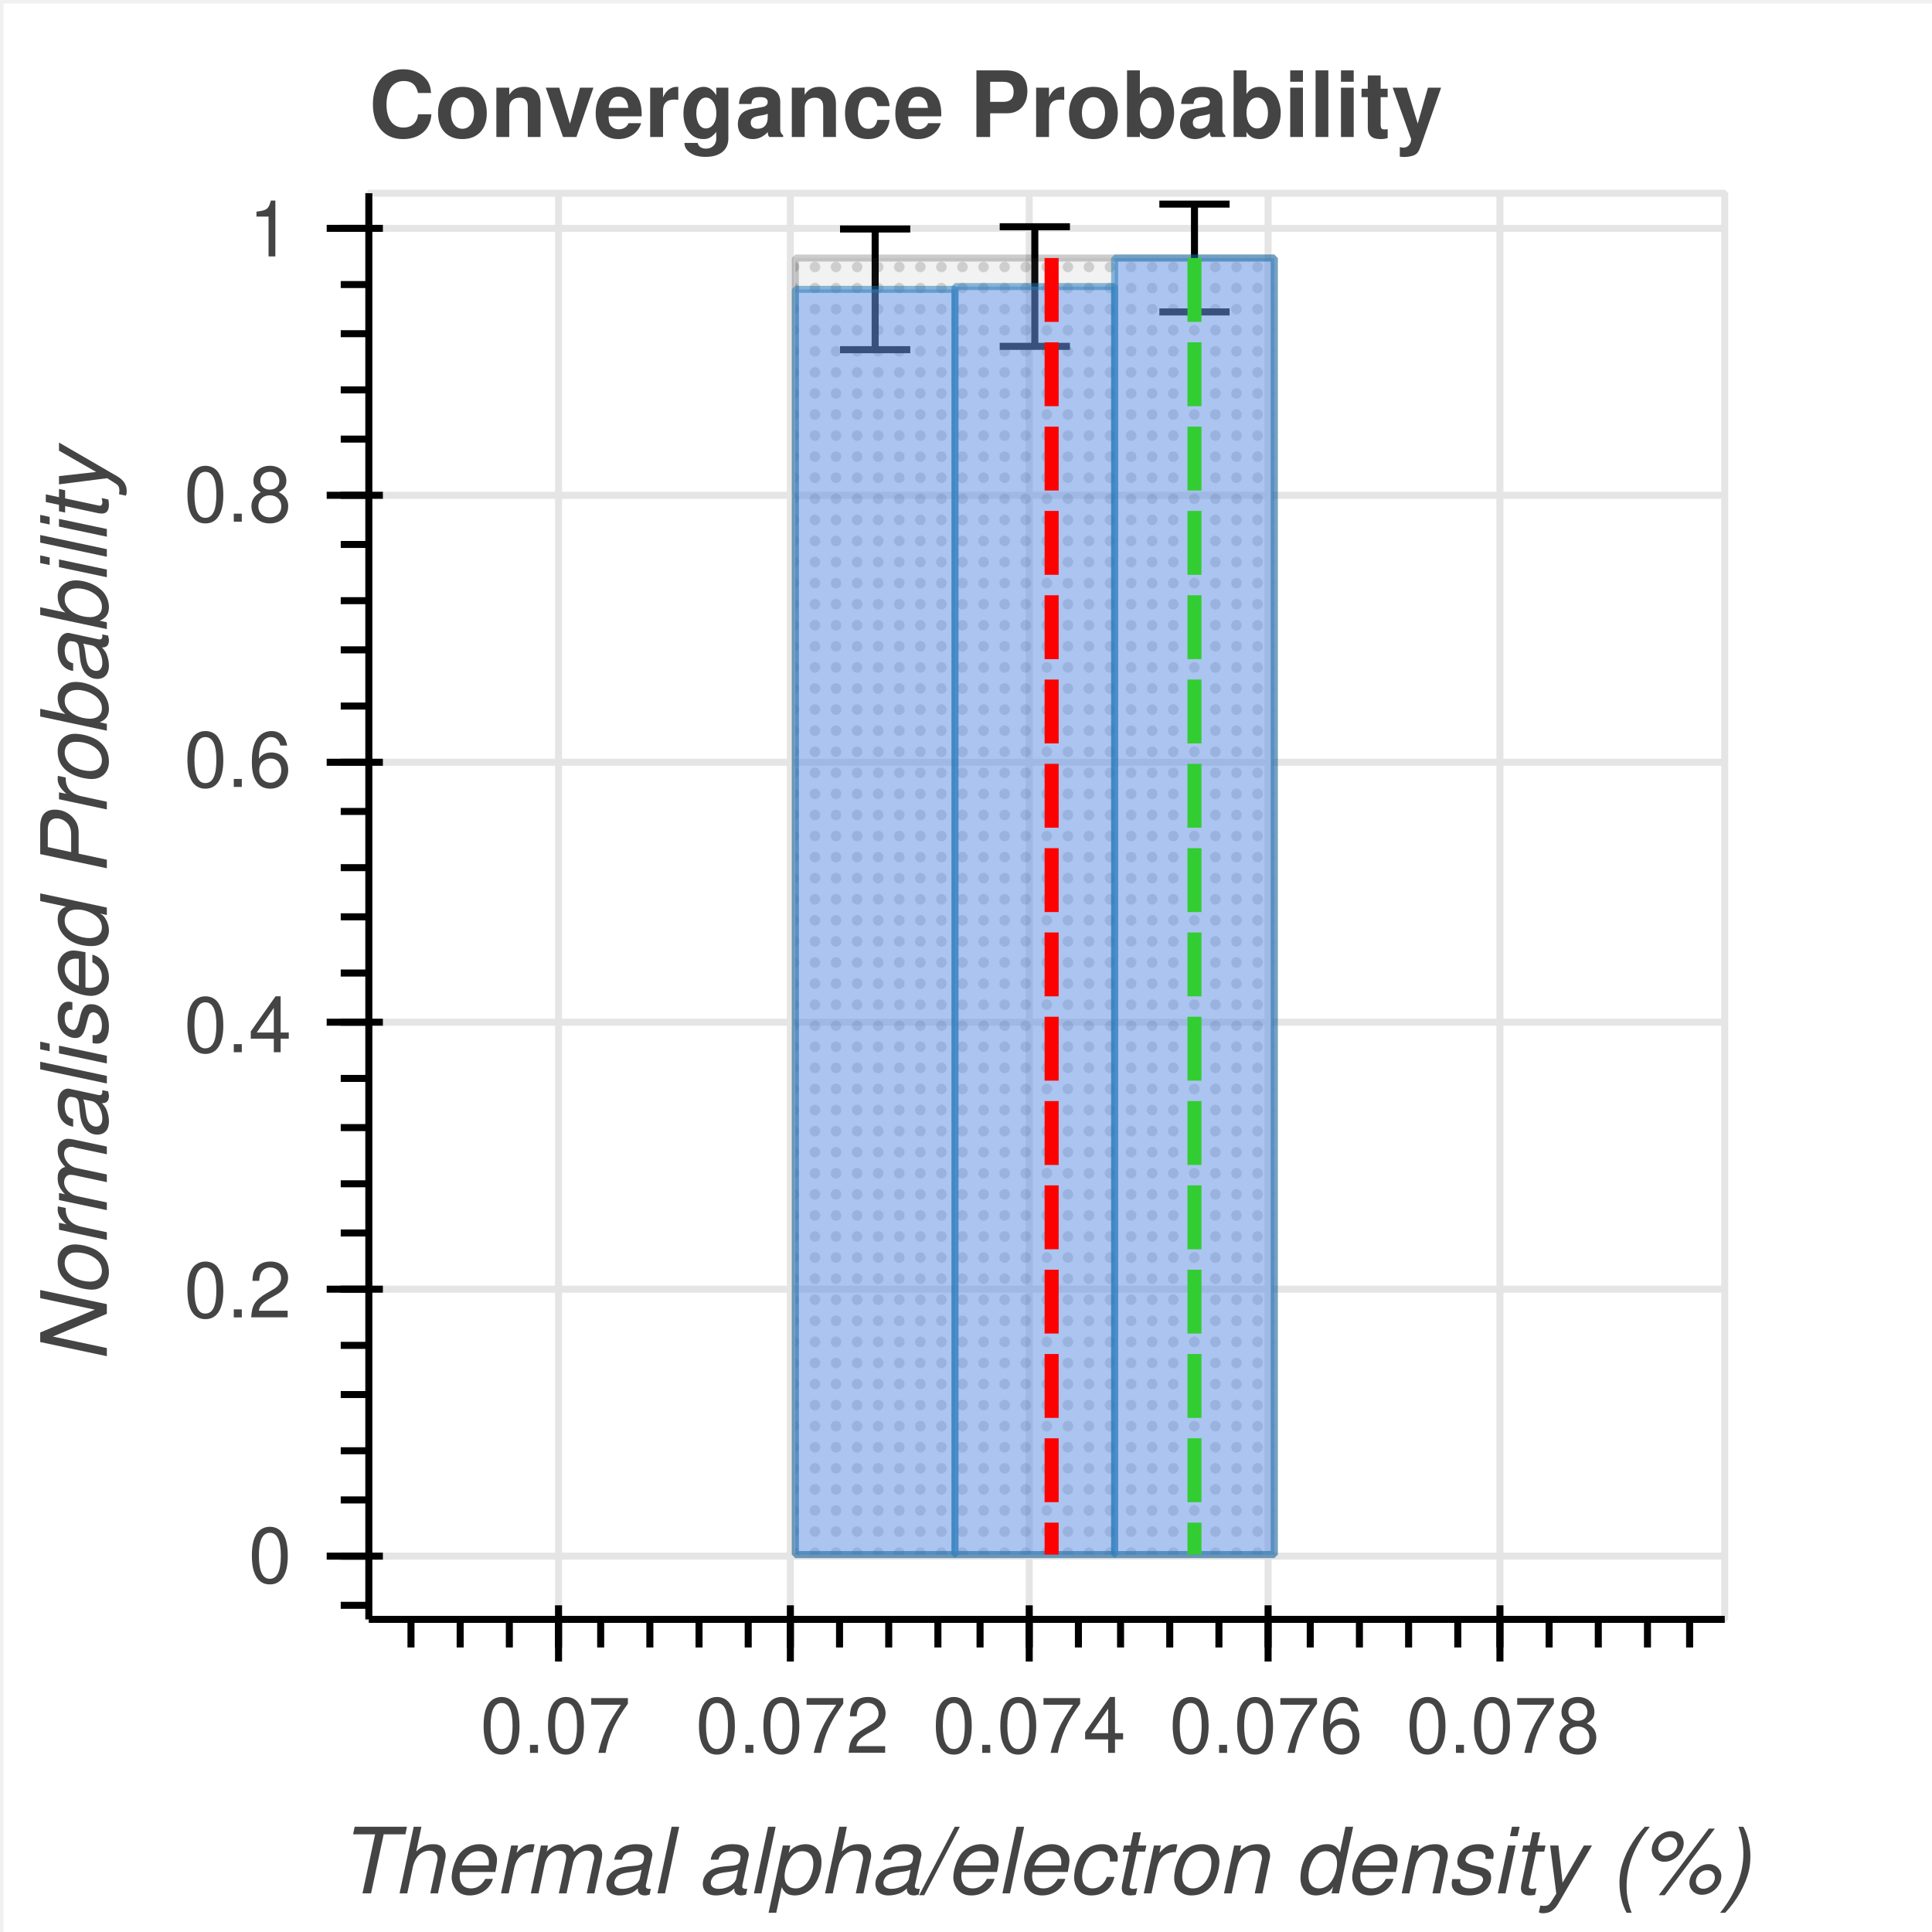
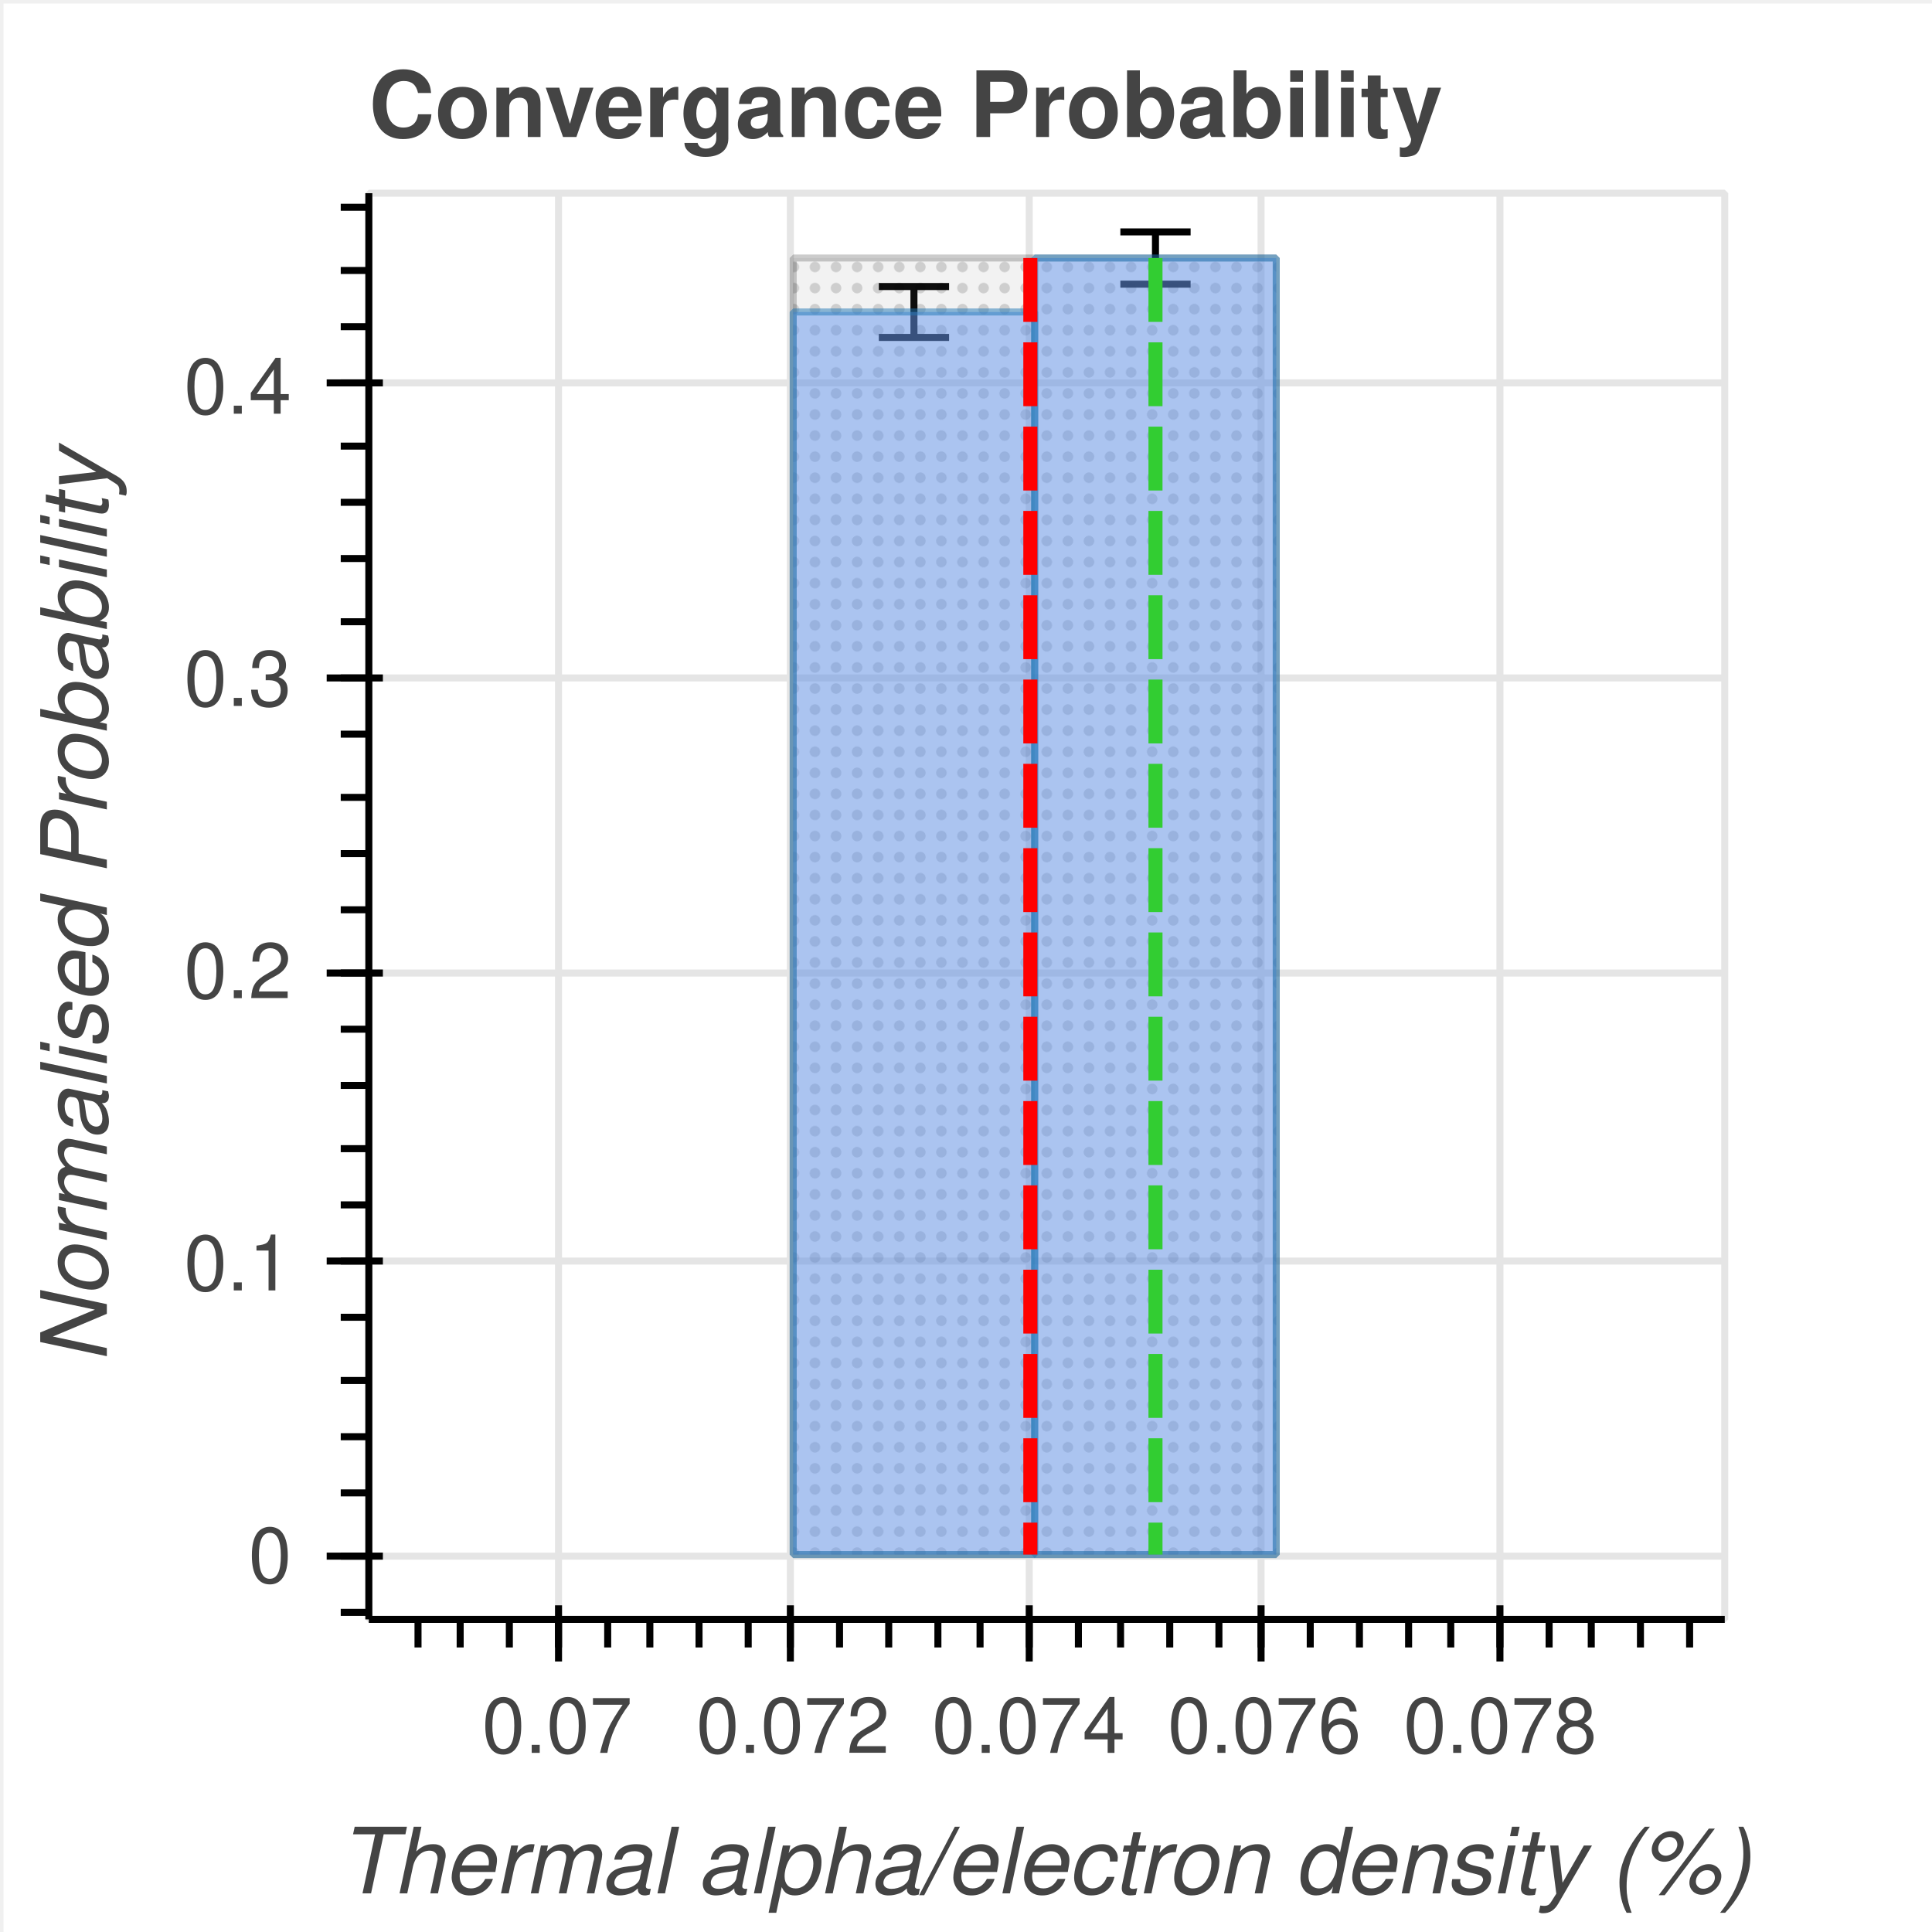
<svg xmlns="http://www.w3.org/2000/svg" version="1.1" width="275" height="275">
  <defs>
-     <clipPath id="RHMsRqqVINVT">
+     <clipPath id="GSCigUIaqAoT">
      <path fill="none" stroke="none" d="M 52.5 27.5 L 245.5 27.5 L 245.5 230.5 L 52.5 230.5 L 52.5 27.5 Z" />
    </clipPath>
-     <clipPath id="TxrERkVsbVcS">
+     <clipPath id="tTQvSpwJuIHq">
      <path fill="none" stroke="none" d="M 52.5 27.5 L 245.5 27.5 L 245.5 230.5 L 52.5 230.5 L 52.5 27.5 Z" />
    </clipPath>
-     <clipPath id="aaNsAMDiKdZi">
+     <clipPath id="KsPnwmkOvHEM">
      <path fill="none" stroke="none" d="M 52.5 27.5 L 245.5 27.5 L 245.5 230.5 L 52.5 230.5 L 52.5 27.5 Z" />
    </clipPath>
-     <clipPath id="nBLUzUsBduGh">
+     <clipPath id="ORArfXHbeoho">
      <path fill="none" stroke="none" d="M 52.5 27.5 L 245.5 27.5 L 245.5 230.5 L 52.5 230.5 L 52.5 27.5 Z" />
    </clipPath>
-     <pattern id="EFWWJCfbTziQ" width="3" height="3" patternUnits="userSpaceOnUse">
+     <pattern id="WlbLvyAVwRTI" width="3" height="3" patternUnits="userSpaceOnUse">
      <path fill="rgb(0,0,0)" stroke="none" paint-order="stroke" d="M 2.75 2 A 0.75 0.75 0 0 0 1.25 2 A 0.75 0.75 0 0 0 2.75 2" fill-opacity="0.149" />
    </pattern>
-     <clipPath id="EkJVUsDgnphT">
+     <clipPath id="VIlEsPkGfbnw">
      <path fill="none" stroke="none" d="M 52.5 27.5 L 245.5 27.5 L 245.5 230.5 L 52.5 230.5 L 52.5 27.5 Z" />
    </clipPath>
-     <clipPath id="lFsetEBKwXlT">
+     <clipPath id="WsrSelwAtCGm">
      <path fill="none" stroke="none" d="M 52.5 27.5 L 245.5 27.5 L 245.5 230.5 L 52.5 230.5 L 52.5 27.5 Z" />
    </clipPath>
-     <clipPath id="LcdOGIZavGIq">
+     <clipPath id="pnBkSrvHISau">
      <path fill="none" stroke="none" d="M 52.5 27.5 L 245.5 27.5 L 245.5 230.5 L 52.5 230.5 L 52.5 27.5 Z" />
    </clipPath>
-     <clipPath id="hvbZpEuxHkCT">
+     <clipPath id="tRvIRlLayeel">
      <path fill="none" stroke="none" d="M 52.5 27.5 L 245.5 27.5 L 245.5 230.5 L 52.5 230.5 L 52.5 27.5 Z" />
    </clipPath>
  </defs>
  <path fill="rgb(255,255,255)" stroke="none" paint-order="stroke" d="M 0.5 0.5 L 275.5 0.5 L 275.5 275.5 L 0.5 275.5 L 0.5 0.5 Z" fill-opacity="1" />
  <rect fill="#FFFFFF" stroke="none" x="52" y="27" width="193" height="203" transform="matrix(1, 0, 0, 1, 0.5, 0.5)" />
  <path fill="rgb(255,255,255)" stroke="none" paint-order="stroke" d="M 52.5 27.5 L 245.5 27.5 L 245.5 230.5 L 52.5 230.5 L 52.5 27.5 Z" fill-opacity="1" />
  <path fill="none" stroke="rgb(229,229,229)" paint-order="fill" d="M 52.5 27.5 L 245.5 27.5 L 245.5 230.5 L 52.5 230.5 L 52.5 27.5 Z" stroke-opacity="1" stroke-linejoin="bevel" stroke-miterlimit="10" />
-   <path fill="none" stroke="rgb(229,229,229)" paint-order="fill" d="M 79.5 230.5 L 79.5 27.5 M 112.5 230.5 L 112.5 27.5 M 146.5 230.5 L 146.5 27.5 M 180.5 230.5 L 180.5 27.5 M 213.5 230.5 L 213.5 27.5" stroke-opacity="1" stroke-linejoin="bevel" stroke-miterlimit="10" clip-path="url(#RHMsRqqVINVT)" />
-   <path fill="none" stroke="rgb(229,229,229)" paint-order="fill" d="M 52.5 221.5 L 245.5 221.5 M 52.5 183.5 L 245.5 183.5 M 52.5 145.5 L 245.5 145.5 M 52.5 108.5 L 245.5 108.5 M 52.5 70.5 L 245.5 70.5 M 52.5 32.5 L 245.5 32.5" stroke-opacity="1" stroke-linejoin="bevel" stroke-miterlimit="10" clip-path="url(#TxrERkVsbVcS)" />
-   <path fill="none" stroke="rgb(0,0,0)" paint-order="fill" d="M 124.57 32.592 L 124.57 49.775" stroke-opacity="1" stroke-linejoin="bevel" stroke-miterlimit="10" clip-path="url(#aaNsAMDiKdZi)" />
-   <path fill="none" stroke="rgb(0,0,0)" paint-order="fill" d="M 147.296 32.275 L 147.296 49.298" stroke-opacity="1" stroke-linejoin="bevel" stroke-miterlimit="10" clip-path="url(#aaNsAMDiKdZi)" />
-   <path fill="none" stroke="rgb(0,0,0)" paint-order="fill" d="M 170.021 29.054 L 170.021 44.401" stroke-opacity="1" stroke-linejoin="bevel" stroke-miterlimit="10" clip-path="url(#aaNsAMDiKdZi)" />
-   <path fill="none" stroke="rgb(0,0,0)" paint-order="fill" d="M 119.57 32.592 L 129.57 32.592" stroke-opacity="1" stroke-linejoin="bevel" stroke-miterlimit="10" clip-path="url(#aaNsAMDiKdZi)" />
-   <path fill="none" stroke="rgb(0,0,0)" paint-order="fill" d="M 142.296 32.275 L 152.296 32.275" stroke-opacity="1" stroke-linejoin="bevel" stroke-miterlimit="10" clip-path="url(#aaNsAMDiKdZi)" />
-   <path fill="none" stroke="rgb(0,0,0)" paint-order="fill" d="M 165.021 29.054 L 175.021 29.054" stroke-opacity="1" stroke-linejoin="bevel" stroke-miterlimit="10" clip-path="url(#aaNsAMDiKdZi)" />
-   <path fill="none" stroke="rgb(0,0,0)" paint-order="fill" d="M 129.57 49.775 L 119.57 49.775" stroke-opacity="1" stroke-linejoin="bevel" stroke-miterlimit="10" clip-path="url(#aaNsAMDiKdZi)" />
-   <path fill="none" stroke="rgb(0,0,0)" paint-order="fill" d="M 152.296 49.298 L 142.296 49.298" stroke-opacity="1" stroke-linejoin="bevel" stroke-miterlimit="10" clip-path="url(#aaNsAMDiKdZi)" />
-   <path fill="none" stroke="rgb(0,0,0)" paint-order="fill" d="M 175.021 44.401 L 165.021 44.401" stroke-opacity="1" stroke-linejoin="bevel" stroke-miterlimit="10" clip-path="url(#aaNsAMDiKdZi)" />
-   <path fill="rgb(128,128,128)" stroke="none" paint-order="stroke" d="M 113.207 36.727 L 181.384 36.727 L 181.384 221.273 L 113.207 221.273 L 113.207 36.727 Z" fill-opacity="0.102" clip-path="url(#nBLUzUsBduGh)" />
-   <path fill="url(#EFWWJCfbTziQ)" stroke="rgb(0,0,0)" paint-order="fill" d="M 113.207 36.727 L 181.384 36.727 L 181.384 221.273 L 113.207 221.273 L 113.207 36.727 Z" clip-path="url(#nBLUzUsBduGh)" stroke-opacity="0.2" stroke-linejoin="bevel" stroke-miterlimit="10" />
-   <path fill="rgb(100,149,237)" stroke="rgb(31,119,180)" paint-order="fill" d="M 113.207 41.183 L 135.933 41.183 L 135.933 221.273 L 113.207 221.273 L 113.207 41.183 Z" fill-opacity="0.502" clip-path="url(#EkJVUsDgnphT)" stroke-opacity="0.502" stroke-linejoin="bevel" stroke-miterlimit="10" />
-   <path fill="rgb(100,149,237)" stroke="rgb(31,119,180)" paint-order="fill" d="M 135.933 40.787 L 158.658 40.787 L 158.658 221.273 L 135.933 221.273 L 135.933 40.787 Z" fill-opacity="0.502" clip-path="url(#EkJVUsDgnphT)" stroke-opacity="0.502" stroke-linejoin="bevel" stroke-miterlimit="10" />
-   <path fill="rgb(100,149,237)" stroke="rgb(31,119,180)" paint-order="fill" d="M 158.658 36.727 L 181.384 36.727 L 181.384 221.273 L 158.658 221.273 L 158.658 36.727 Z" fill-opacity="0.502" clip-path="url(#EkJVUsDgnphT)" stroke-opacity="0.502" stroke-linejoin="bevel" stroke-miterlimit="10" />
+   <path fill="none" stroke="rgb(229,229,229)" paint-order="fill" d="M 79.5 230.5 L 79.5 27.5 M 112.5 230.5 L 112.5 27.5 M 146.5 230.5 L 146.5 27.5 M 179.5 230.5 L 179.5 27.5 M 213.5 230.5 L 213.5 27.5" stroke-opacity="1" stroke-linejoin="bevel" stroke-miterlimit="10" clip-path="url(#GSCigUIaqAoT)" />
+   <path fill="none" stroke="rgb(229,229,229)" paint-order="fill" d="M 52.5 221.5 L 245.5 221.5 M 52.5 179.5 L 245.5 179.5 M 52.5 138.5 L 245.5 138.5 M 52.5 96.5 L 245.5 96.5 M 52.5 54.5 L 245.5 54.5" stroke-opacity="1" stroke-linejoin="bevel" stroke-miterlimit="10" clip-path="url(#tTQvSpwJuIHq)" />
+   <path fill="none" stroke="rgb(0,0,0)" paint-order="fill" d="M 130.091 40.785 L 130.091 48.031" stroke-opacity="1" stroke-linejoin="bevel" stroke-miterlimit="10" clip-path="url(#KsPnwmkOvHEM)" />
+   <path fill="none" stroke="rgb(0,0,0)" paint-order="fill" d="M 164.471 33.008 L 164.471 40.447" stroke-opacity="1" stroke-linejoin="bevel" stroke-miterlimit="10" clip-path="url(#KsPnwmkOvHEM)" />
+   <path fill="none" stroke="rgb(0,0,0)" paint-order="fill" d="M 125.091 40.785 L 135.091 40.785" stroke-opacity="1" stroke-linejoin="bevel" stroke-miterlimit="10" clip-path="url(#KsPnwmkOvHEM)" />
+   <path fill="none" stroke="rgb(0,0,0)" paint-order="fill" d="M 159.471 33.008 L 169.471 33.008" stroke-opacity="1" stroke-linejoin="bevel" stroke-miterlimit="10" clip-path="url(#KsPnwmkOvHEM)" />
+   <path fill="none" stroke="rgb(0,0,0)" paint-order="fill" d="M 135.091 48.031 L 125.091 48.031" stroke-opacity="1" stroke-linejoin="bevel" stroke-miterlimit="10" clip-path="url(#KsPnwmkOvHEM)" />
+   <path fill="none" stroke="rgb(0,0,0)" paint-order="fill" d="M 169.471 40.447 L 159.471 40.447" stroke-opacity="1" stroke-linejoin="bevel" stroke-miterlimit="10" clip-path="url(#KsPnwmkOvHEM)" />
+   <path fill="rgb(128,128,128)" stroke="none" paint-order="stroke" d="M 112.902 36.727 L 181.66 36.727 L 181.66 221.273 L 112.902 221.273 L 112.902 36.727 Z" fill-opacity="0.102" clip-path="url(#ORArfXHbeoho)" />
+   <path fill="url(#WlbLvyAVwRTI)" stroke="rgb(0,0,0)" paint-order="fill" d="M 112.902 36.727 L 181.66 36.727 L 181.66 221.273 L 112.902 221.273 L 112.902 36.727 Z" clip-path="url(#ORArfXHbeoho)" stroke-opacity="0.2" stroke-linejoin="bevel" stroke-miterlimit="10" />
+   <path fill="rgb(100,149,237)" stroke="rgb(31,119,180)" paint-order="fill" d="M 112.902 44.408 L 147.281 44.408 L 147.281 221.273 L 112.902 221.273 L 112.902 44.408 Z" fill-opacity="0.502" clip-path="url(#VIlEsPkGfbnw)" stroke-opacity="0.502" stroke-linejoin="bevel" stroke-miterlimit="10" />
+   <path fill="rgb(100,149,237)" stroke="rgb(31,119,180)" paint-order="fill" d="M 147.281 36.727 L 181.66 36.727 L 181.66 221.273 L 147.281 221.273 L 147.281 36.727 Z" fill-opacity="0.502" clip-path="url(#VIlEsPkGfbnw)" stroke-opacity="0.502" stroke-linejoin="bevel" stroke-miterlimit="10" />
  <path fill="none" stroke="rgb(0,0,0)" paint-order="fill" d="M 52.5 230.5 L 245.5 230.5" stroke-opacity="1" stroke-linejoin="bevel" stroke-miterlimit="10" />
-   <path fill="none" stroke="rgb(0,0,0)" paint-order="fill" d="M 79.5 236.5 L 79.5 228.5 M 112.5 236.5 L 112.5 228.5 M 146.5 236.5 L 146.5 228.5 M 180.5 236.5 L 180.5 228.5 M 213.5 236.5 L 213.5 228.5" stroke-opacity="1" stroke-linejoin="bevel" stroke-miterlimit="10" />
-   <path fill="none" stroke="rgb(0,0,0)" paint-order="fill" d="M 72.5 234.5 L 72.5 230.5 M 65.5 234.5 L 65.5 230.5 M 58.5 234.5 L 58.5 230.5 M 79.5 234.5 L 79.5 230.5 M 85.5 234.5 L 85.5 230.5 M 92.5 234.5 L 92.5 230.5 M 99.5 234.5 L 99.5 230.5 M 106.5 234.5 L 106.5 230.5 M 112.5 234.5 L 112.5 230.5 M 119.5 234.5 L 119.5 230.5 M 126.5 234.5 L 126.5 230.5 M 133.5 234.5 L 133.5 230.5 M 139.5 234.5 L 139.5 230.5 M 146.5 234.5 L 146.5 230.5 M 153.5 234.5 L 153.5 230.5 M 159.5 234.5 L 159.5 230.5 M 166.5 234.5 L 166.5 230.5 M 173.5 234.5 L 173.5 230.5 M 180.5 234.5 L 180.5 230.5 M 186.5 234.5 L 186.5 230.5 M 193.5 234.5 L 193.5 230.5 M 200.5 234.5 L 200.5 230.5 M 207.5 234.5 L 207.5 230.5 M 213.5 234.5 L 213.5 230.5 M 220.5 234.5 L 220.5 230.5 M 227.5 234.5 L 227.5 230.5 M 234.5 234.5 L 234.5 230.5 M 240.5 234.5 L 240.5 230.5" stroke-opacity="1" stroke-linejoin="bevel" stroke-miterlimit="10" />
-   <text fill="rgb(68,68,68)" stroke="none" font-family="helvetica" font-size="11px" font-style="normal" font-weight="normal" text-decoration="normal" x="67.869" y="249" text-anchor="start" dominant-baseline="alphabetic" transform="matrix(1, 0, 0, 1, 0.5, 0.5)" fill-opacity="1">0.07</text>
-   <text fill="none" stroke="rgb(0,0,0)" font-family="helvetica" font-size="11px" font-style="normal" font-weight="normal" text-decoration="normal" x="67.869" y="249" text-anchor="start" dominant-baseline="alphabetic" transform="matrix(1, 0, 0, 1, 0.5, 0.5)" stroke-opacity="0" stroke-linejoin="bevel" stroke-miterlimit="10">0.07</text>
-   <text fill="rgb(68,68,68)" stroke="none" font-family="helvetica" font-size="11px" font-style="normal" font-weight="normal" text-decoration="normal" x="98.525" y="249" text-anchor="start" dominant-baseline="alphabetic" transform="matrix(1, 0, 0, 1, 0.5, 0.5)" fill-opacity="1">0.072</text>
-   <text fill="none" stroke="rgb(0,0,0)" font-family="helvetica" font-size="11px" font-style="normal" font-weight="normal" text-decoration="normal" x="98.525" y="249" text-anchor="start" dominant-baseline="alphabetic" transform="matrix(1, 0, 0, 1, 0.5, 0.5)" stroke-opacity="0" stroke-linejoin="bevel" stroke-miterlimit="10">0.072</text>
-   <text fill="rgb(68,68,68)" stroke="none" font-family="helvetica" font-size="11px" font-style="normal" font-weight="normal" text-decoration="normal" x="132.24" y="249" text-anchor="start" dominant-baseline="alphabetic" transform="matrix(1, 0, 0, 1, 0.5, 0.5)" fill-opacity="1">0.074</text>
-   <text fill="none" stroke="rgb(0,0,0)" font-family="helvetica" font-size="11px" font-style="normal" font-weight="normal" text-decoration="normal" x="132.24" y="249" text-anchor="start" dominant-baseline="alphabetic" transform="matrix(1, 0, 0, 1, 0.5, 0.5)" stroke-opacity="0" stroke-linejoin="bevel" stroke-miterlimit="10">0.074</text>
-   <text fill="rgb(68,68,68)" stroke="none" font-family="helvetica" font-size="11px" font-style="normal" font-weight="normal" text-decoration="normal" x="165.955" y="249" text-anchor="start" dominant-baseline="alphabetic" transform="matrix(1, 0, 0, 1, 0.5, 0.5)" fill-opacity="1">0.076</text>
-   <text fill="none" stroke="rgb(0,0,0)" font-family="helvetica" font-size="11px" font-style="normal" font-weight="normal" text-decoration="normal" x="165.955" y="249" text-anchor="start" dominant-baseline="alphabetic" transform="matrix(1, 0, 0, 1, 0.5, 0.5)" stroke-opacity="0" stroke-linejoin="bevel" stroke-miterlimit="10">0.076</text>
-   <text fill="rgb(68,68,68)" stroke="none" font-family="helvetica" font-size="11px" font-style="normal" font-weight="normal" text-decoration="normal" x="199.669" y="249" text-anchor="start" dominant-baseline="alphabetic" transform="matrix(1, 0, 0, 1, 0.5, 0.5)" fill-opacity="1">0.078</text>
-   <text fill="none" stroke="rgb(0,0,0)" font-family="helvetica" font-size="11px" font-style="normal" font-weight="normal" text-decoration="normal" x="199.669" y="249" text-anchor="start" dominant-baseline="alphabetic" transform="matrix(1, 0, 0, 1, 0.5, 0.5)" stroke-opacity="0" stroke-linejoin="bevel" stroke-miterlimit="10">0.078</text>
+   <path fill="none" stroke="rgb(0,0,0)" paint-order="fill" d="M 79.5 236.5 L 79.5 228.5 M 112.5 236.5 L 112.5 228.5 M 146.5 236.5 L 146.5 228.5 M 179.5 236.5 L 179.5 228.5 M 213.5 236.5 L 213.5 228.5" stroke-opacity="1" stroke-linejoin="bevel" stroke-miterlimit="10" />
+   <path fill="none" stroke="rgb(0,0,0)" paint-order="fill" d="M 72.5 234.5 L 72.5 230.5 M 65.5 234.5 L 65.5 230.5 M 59.5 234.5 L 59.5 230.5 M 79.5 234.5 L 79.5 230.5 M 86.5 234.5 L 86.5 230.5 M 92.5 234.5 L 92.5 230.5 M 99.5 234.5 L 99.5 230.5 M 106.5 234.5 L 106.5 230.5 M 112.5 234.5 L 112.5 230.5 M 119.5 234.5 L 119.5 230.5 M 126.5 234.5 L 126.5 230.5 M 133.5 234.5 L 133.5 230.5 M 139.5 234.5 L 139.5 230.5 M 146.5 234.5 L 146.5 230.5 M 153.5 234.5 L 153.5 230.5 M 159.5 234.5 L 159.5 230.5 M 166.5 234.5 L 166.5 230.5 M 173.5 234.5 L 173.5 230.5 M 179.5 234.5 L 179.5 230.5 M 186.5 234.5 L 186.5 230.5 M 193.5 234.5 L 193.5 230.5 M 200.5 234.5 L 200.5 230.5 M 206.5 234.5 L 206.5 230.5 M 213.5 234.5 L 213.5 230.5 M 220.5 234.5 L 220.5 230.5 M 226.5 234.5 L 226.5 230.5 M 233.5 234.5 L 233.5 230.5 M 240.5 234.5 L 240.5 230.5" stroke-opacity="1" stroke-linejoin="bevel" stroke-miterlimit="10" />
+   <text fill="rgb(68,68,68)" stroke="none" font-family="helvetica" font-size="11px" font-style="normal" font-weight="normal" text-decoration="normal" x="68.112" y="249" text-anchor="start" dominant-baseline="alphabetic" transform="matrix(1, 0, 0, 1, 0.5, 0.5)" fill-opacity="1">0.07</text>
+   <text fill="none" stroke="rgb(0,0,0)" font-family="helvetica" font-size="11px" font-style="normal" font-weight="normal" text-decoration="normal" x="68.112" y="249" text-anchor="start" dominant-baseline="alphabetic" transform="matrix(1, 0, 0, 1, 0.5, 0.5)" stroke-opacity="0" stroke-linejoin="bevel" stroke-miterlimit="10">0.07</text>
+   <text fill="rgb(68,68,68)" stroke="none" font-family="helvetica" font-size="11px" font-style="normal" font-weight="normal" text-decoration="normal" x="98.608" y="249" text-anchor="start" dominant-baseline="alphabetic" transform="matrix(1, 0, 0, 1, 0.5, 0.5)" fill-opacity="1">0.072</text>
+   <text fill="none" stroke="rgb(0,0,0)" font-family="helvetica" font-size="11px" font-style="normal" font-weight="normal" text-decoration="normal" x="98.608" y="249" text-anchor="start" dominant-baseline="alphabetic" transform="matrix(1, 0, 0, 1, 0.5, 0.5)" stroke-opacity="0" stroke-linejoin="bevel" stroke-miterlimit="10">0.072</text>
+   <text fill="rgb(68,68,68)" stroke="none" font-family="helvetica" font-size="11px" font-style="normal" font-weight="normal" text-decoration="normal" x="132.164" y="249" text-anchor="start" dominant-baseline="alphabetic" transform="matrix(1, 0, 0, 1, 0.5, 0.5)" fill-opacity="1">0.074</text>
+   <text fill="none" stroke="rgb(0,0,0)" font-family="helvetica" font-size="11px" font-style="normal" font-weight="normal" text-decoration="normal" x="132.164" y="249" text-anchor="start" dominant-baseline="alphabetic" transform="matrix(1, 0, 0, 1, 0.5, 0.5)" stroke-opacity="0" stroke-linejoin="bevel" stroke-miterlimit="10">0.074</text>
+   <text fill="rgb(68,68,68)" stroke="none" font-family="helvetica" font-size="11px" font-style="normal" font-weight="normal" text-decoration="normal" x="165.72" y="249" text-anchor="start" dominant-baseline="alphabetic" transform="matrix(1, 0, 0, 1, 0.5, 0.5)" fill-opacity="1">0.076</text>
+   <text fill="none" stroke="rgb(0,0,0)" font-family="helvetica" font-size="11px" font-style="normal" font-weight="normal" text-decoration="normal" x="165.72" y="249" text-anchor="start" dominant-baseline="alphabetic" transform="matrix(1, 0, 0, 1, 0.5, 0.5)" stroke-opacity="0" stroke-linejoin="bevel" stroke-miterlimit="10">0.076</text>
+   <text fill="rgb(68,68,68)" stroke="none" font-family="helvetica" font-size="11px" font-style="normal" font-weight="normal" text-decoration="normal" x="199.276" y="249" text-anchor="start" dominant-baseline="alphabetic" transform="matrix(1, 0, 0, 1, 0.5, 0.5)" fill-opacity="1">0.078</text>
+   <text fill="none" stroke="rgb(0,0,0)" font-family="helvetica" font-size="11px" font-style="normal" font-weight="normal" text-decoration="normal" x="199.276" y="249" text-anchor="start" dominant-baseline="alphabetic" transform="matrix(1, 0, 0, 1, 0.5, 0.5)" stroke-opacity="0" stroke-linejoin="bevel" stroke-miterlimit="10">0.078</text>
  <text fill="rgb(68,68,68)" stroke="none" font-family="helvetica" font-size="13px" font-style="italic" font-weight="normal" text-decoration="normal" x="47.706" y="269" text-anchor="start" dominant-baseline="alphabetic" transform="matrix(1, 0, 0, 1, 0.5, 0.5)" fill-opacity="1">Thermal alpha/electron density (%)</text>
  <text fill="none" stroke="rgb(0,0,0)" font-family="helvetica" font-size="13px" font-style="italic" font-weight="normal" text-decoration="normal" x="47.706" y="269" text-anchor="start" dominant-baseline="alphabetic" transform="matrix(1, 0, 0, 1, 0.5, 0.5)" stroke-opacity="0" stroke-linejoin="bevel" stroke-miterlimit="10">Thermal alpha/electron density (%)</text>
  <path fill="none" stroke="rgb(0,0,0)" paint-order="fill" d="M 52.5 230.5 L 52.5 27.5" stroke-opacity="1" stroke-linejoin="bevel" stroke-miterlimit="10" />
-   <path fill="none" stroke="rgb(0,0,0)" paint-order="fill" d="M 46.5 221.5 L 54.5 221.5 M 46.5 183.5 L 54.5 183.5 M 46.5 145.5 L 54.5 145.5 M 46.5 108.5 L 54.5 108.5 M 46.5 70.5 L 54.5 70.5 M 46.5 32.5 L 54.5 32.5" stroke-opacity="1" stroke-linejoin="bevel" stroke-miterlimit="10" />
-   <path fill="none" stroke="rgb(0,0,0)" paint-order="fill" d="M 48.5 228.5 L 52.5 228.5 M 48.5 221.5 L 52.5 221.5 M 48.5 213.5 L 52.5 213.5 M 48.5 206.5 L 52.5 206.5 M 48.5 198.5 L 52.5 198.5 M 48.5 191.5 L 52.5 191.5 M 48.5 183.5 L 52.5 183.5 M 48.5 175.5 L 52.5 175.5 M 48.5 168.5 L 52.5 168.5 M 48.5 160.5 L 52.5 160.5 M 48.5 153.5 L 52.5 153.5 M 48.5 145.5 L 52.5 145.5 M 48.5 138.5 L 52.5 138.5 M 48.5 130.5 L 52.5 130.5 M 48.5 123.5 L 52.5 123.5 M 48.5 115.5 L 52.5 115.5 M 48.5 108.5 L 52.5 108.5 M 48.5 100.5 L 52.5 100.5 M 48.5 92.5 L 52.5 92.5 M 48.5 85.5 L 52.5 85.5 M 48.5 77.5 L 52.5 77.5 M 48.5 70.5 L 52.5 70.5 M 48.5 62.5 L 52.5 62.5 M 48.5 55.5 L 52.5 55.5 M 48.5 47.5 L 52.5 47.5 M 48.5 40.5 L 52.5 40.5 M 48.5 32.5 L 52.5 32.5" stroke-opacity="1" stroke-linejoin="bevel" stroke-miterlimit="10" />
+   <path fill="none" stroke="rgb(0,0,0)" paint-order="fill" d="M 46.5 221.5 L 54.5 221.5 M 46.5 179.5 L 54.5 179.5 M 46.5 138.5 L 54.5 138.5 M 46.5 96.5 L 54.5 96.5 M 46.5 54.5 L 54.5 54.5" stroke-opacity="1" stroke-linejoin="bevel" stroke-miterlimit="10" />
+   <path fill="none" stroke="rgb(0,0,0)" paint-order="fill" d="M 48.5 229.5 L 52.5 229.5 M 48.5 221.5 L 52.5 221.5 M 48.5 212.5 L 52.5 212.5 M 48.5 204.5 L 52.5 204.5 M 48.5 196.5 L 52.5 196.5 M 48.5 187.5 L 52.5 187.5 M 48.5 179.5 L 52.5 179.5 M 48.5 171.5 L 52.5 171.5 M 48.5 163.5 L 52.5 163.5 M 48.5 154.5 L 52.5 154.5 M 48.5 146.5 L 52.5 146.5 M 48.5 138.5 L 52.5 138.5 M 48.5 129.5 L 52.5 129.5 M 48.5 121.5 L 52.5 121.5 M 48.5 113.5 L 52.5 113.5 M 48.5 104.5 L 52.5 104.5 M 48.5 96.5 L 52.5 96.5 M 48.5 88.5 L 52.5 88.5 M 48.5 79.5 L 52.5 79.5 M 48.5 71.5 L 52.5 71.5 M 48.5 63.5 L 52.5 63.5 M 48.5 54.5 L 52.5 54.5 M 48.5 46.5 L 52.5 46.5 M 48.5 38.5 L 52.5 38.5 M 48.5 29.5 L 52.5 29.5" stroke-opacity="1" stroke-linejoin="bevel" stroke-miterlimit="10" />
  <text fill="rgb(68,68,68)" stroke="none" font-family="helvetica" font-size="11px" font-style="normal" font-weight="normal" text-decoration="normal" x="34.882" y="224.773" text-anchor="start" dominant-baseline="alphabetic" transform="matrix(1, 0, 0, 1, 0.5, 0.5)" fill-opacity="1">0</text>
  <text fill="none" stroke="rgb(0,0,0)" font-family="helvetica" font-size="11px" font-style="normal" font-weight="normal" text-decoration="normal" x="34.882" y="224.773" text-anchor="start" dominant-baseline="alphabetic" transform="matrix(1, 0, 0, 1, 0.5, 0.5)" stroke-opacity="0" stroke-linejoin="bevel" stroke-miterlimit="10">0</text>
-   <text fill="rgb(68,68,68)" stroke="none" font-family="helvetica" font-size="11px" font-style="normal" font-weight="normal" text-decoration="normal" x="25.708" y="187.018" text-anchor="start" dominant-baseline="alphabetic" transform="matrix(1, 0, 0, 1, 0.5, 0.5)" fill-opacity="1">0.2</text>
-   <text fill="none" stroke="rgb(0,0,0)" font-family="helvetica" font-size="11px" font-style="normal" font-weight="normal" text-decoration="normal" x="25.708" y="187.018" text-anchor="start" dominant-baseline="alphabetic" transform="matrix(1, 0, 0, 1, 0.5, 0.5)" stroke-opacity="0" stroke-linejoin="bevel" stroke-miterlimit="10">0.2</text>
-   <text fill="rgb(68,68,68)" stroke="none" font-family="helvetica" font-size="11px" font-style="normal" font-weight="normal" text-decoration="normal" x="25.708" y="149.263" text-anchor="start" dominant-baseline="alphabetic" transform="matrix(1, 0, 0, 1, 0.5, 0.5)" fill-opacity="1">0.4</text>
-   <text fill="none" stroke="rgb(0,0,0)" font-family="helvetica" font-size="11px" font-style="normal" font-weight="normal" text-decoration="normal" x="25.708" y="149.263" text-anchor="start" dominant-baseline="alphabetic" transform="matrix(1, 0, 0, 1, 0.5, 0.5)" stroke-opacity="0" stroke-linejoin="bevel" stroke-miterlimit="10">0.4</text>
-   <text fill="rgb(68,68,68)" stroke="none" font-family="helvetica" font-size="11px" font-style="normal" font-weight="normal" text-decoration="normal" x="25.708" y="111.509" text-anchor="start" dominant-baseline="alphabetic" transform="matrix(1, 0, 0, 1, 0.5, 0.5)" fill-opacity="1">0.6</text>
-   <text fill="none" stroke="rgb(0,0,0)" font-family="helvetica" font-size="11px" font-style="normal" font-weight="normal" text-decoration="normal" x="25.708" y="111.509" text-anchor="start" dominant-baseline="alphabetic" transform="matrix(1, 0, 0, 1, 0.5, 0.5)" stroke-opacity="0" stroke-linejoin="bevel" stroke-miterlimit="10">0.6</text>
-   <text fill="rgb(68,68,68)" stroke="none" font-family="helvetica" font-size="11px" font-style="normal" font-weight="normal" text-decoration="normal" x="25.708" y="73.754" text-anchor="start" dominant-baseline="alphabetic" transform="matrix(1, 0, 0, 1, 0.5, 0.5)" fill-opacity="1">0.8</text>
-   <text fill="none" stroke="rgb(0,0,0)" font-family="helvetica" font-size="11px" font-style="normal" font-weight="normal" text-decoration="normal" x="25.708" y="73.754" text-anchor="start" dominant-baseline="alphabetic" transform="matrix(1, 0, 0, 1, 0.5, 0.5)" stroke-opacity="0" stroke-linejoin="bevel" stroke-miterlimit="10">0.8</text>
-   <text fill="rgb(68,68,68)" stroke="none" font-family="helvetica" font-size="11px" font-style="normal" font-weight="normal" text-decoration="normal" x="34.882" y="35.999" text-anchor="start" dominant-baseline="alphabetic" transform="matrix(1, 0, 0, 1, 0.5, 0.5)" fill-opacity="1">1</text>
-   <text fill="none" stroke="rgb(0,0,0)" font-family="helvetica" font-size="11px" font-style="normal" font-weight="normal" text-decoration="normal" x="34.882" y="35.999" text-anchor="start" dominant-baseline="alphabetic" transform="matrix(1, 0, 0, 1, 0.5, 0.5)" stroke-opacity="0" stroke-linejoin="bevel" stroke-miterlimit="10">1</text>
+   <text fill="rgb(68,68,68)" stroke="none" font-family="helvetica" font-size="11px" font-style="normal" font-weight="normal" text-decoration="normal" x="25.708" y="183.176" text-anchor="start" dominant-baseline="alphabetic" transform="matrix(1, 0, 0, 1, 0.5, 0.5)" fill-opacity="1">0.1</text>
+   <text fill="none" stroke="rgb(0,0,0)" font-family="helvetica" font-size="11px" font-style="normal" font-weight="normal" text-decoration="normal" x="25.708" y="183.176" text-anchor="start" dominant-baseline="alphabetic" transform="matrix(1, 0, 0, 1, 0.5, 0.5)" stroke-opacity="0" stroke-linejoin="bevel" stroke-miterlimit="10">0.1</text>
+   <text fill="rgb(68,68,68)" stroke="none" font-family="helvetica" font-size="11px" font-style="normal" font-weight="normal" text-decoration="normal" x="25.708" y="141.578" text-anchor="start" dominant-baseline="alphabetic" transform="matrix(1, 0, 0, 1, 0.5, 0.5)" fill-opacity="1">0.2</text>
+   <text fill="none" stroke="rgb(0,0,0)" font-family="helvetica" font-size="11px" font-style="normal" font-weight="normal" text-decoration="normal" x="25.708" y="141.578" text-anchor="start" dominant-baseline="alphabetic" transform="matrix(1, 0, 0, 1, 0.5, 0.5)" stroke-opacity="0" stroke-linejoin="bevel" stroke-miterlimit="10">0.2</text>
+   <text fill="rgb(68,68,68)" stroke="none" font-family="helvetica" font-size="11px" font-style="normal" font-weight="normal" text-decoration="normal" x="25.708" y="99.981" text-anchor="start" dominant-baseline="alphabetic" transform="matrix(1, 0, 0, 1, 0.5, 0.5)" fill-opacity="1">0.3</text>
+   <text fill="none" stroke="rgb(0,0,0)" font-family="helvetica" font-size="11px" font-style="normal" font-weight="normal" text-decoration="normal" x="25.708" y="99.981" text-anchor="start" dominant-baseline="alphabetic" transform="matrix(1, 0, 0, 1, 0.5, 0.5)" stroke-opacity="0" stroke-linejoin="bevel" stroke-miterlimit="10">0.3</text>
+   <text fill="rgb(68,68,68)" stroke="none" font-family="helvetica" font-size="11px" font-style="normal" font-weight="normal" text-decoration="normal" x="25.708" y="58.384" text-anchor="start" dominant-baseline="alphabetic" transform="matrix(1, 0, 0, 1, 0.5, 0.5)" fill-opacity="1">0.4</text>
+   <text fill="none" stroke="rgb(0,0,0)" font-family="helvetica" font-size="11px" font-style="normal" font-weight="normal" text-decoration="normal" x="25.708" y="58.384" text-anchor="start" dominant-baseline="alphabetic" transform="matrix(1, 0, 0, 1, 0.5, 0.5)" stroke-opacity="0" stroke-linejoin="bevel" stroke-miterlimit="10">0.4</text>
  <text fill="rgb(68,68,68)" stroke="none" font-family="helvetica" font-size="13px" font-style="italic" font-weight="normal" text-decoration="normal" x="-47.317" y="125.5" text-anchor="start" dominant-baseline="alphabetic" transform="matrix(6.123233995736766e-17, -1, 1, 6.123233995736766e-17, -110.2915, 146.7085)" fill-opacity="1">Normalised Probability</text>
  <text fill="none" stroke="rgb(0,0,0)" font-family="helvetica" font-size="13px" font-style="italic" font-weight="normal" text-decoration="normal" x="-47.317" y="125.5" text-anchor="start" dominant-baseline="alphabetic" transform="matrix(6.123233995736766e-17, -1, 1, 6.123233995736766e-17, -110.2915, 146.7085)" stroke-opacity="0" stroke-linejoin="bevel" stroke-miterlimit="10">Normalised Probability</text>
-   <path fill="rgb(255,249,186)" stroke="rgb(255,0,0)" paint-order="fill" d="M 149.688 36.727 L 149.688 36.727 L 149.688 221.273 L 149.688 221.273 L 149.688 36.727 Z" fill-opacity="0.4" clip-path="url(#lFsetEBKwXlT)" stroke-opacity="1" stroke-linejoin="bevel" stroke-miterlimit="10" stroke-width="2" stroke-dasharray="6" />
-   <path fill="rgb(255,249,186)" stroke="rgb(50,205,50)" paint-order="fill" d="M 170.021 36.727 L 170.021 36.727 L 170.021 221.273 L 170.021 221.273 L 170.021 36.727 Z" fill-opacity="0.4" clip-path="url(#LcdOGIZavGIq)" stroke-opacity="1" stroke-linejoin="bevel" stroke-miterlimit="10" stroke-width="2" stroke-dasharray="6" />
+   <path fill="rgb(255,249,186)" stroke="rgb(255,0,0)" paint-order="fill" d="M 146.658 36.727 L 146.658 36.727 L 146.658 221.273 L 146.658 221.273 L 146.658 36.727 Z" fill-opacity="0.4" clip-path="url(#WsrSelwAtCGm)" stroke-opacity="1" stroke-linejoin="bevel" stroke-miterlimit="10" stroke-width="2" stroke-dasharray="6" />
+   <path fill="rgb(255,249,186)" stroke="rgb(50,205,50)" paint-order="fill" d="M 164.471 36.727 L 164.471 36.727 L 164.471 221.273 L 164.471 221.273 L 164.471 36.727 Z" fill-opacity="0.4" clip-path="url(#pnBkSrvHISau)" stroke-opacity="1" stroke-linejoin="bevel" stroke-miterlimit="10" stroke-width="2" stroke-dasharray="6" />
  <text fill="rgb(68,68,68)" stroke="none" font-family="helvetica" font-size="13px" font-style="normal" font-weight="bold" text-decoration="normal" x="52" y="19" text-anchor="start" dominant-baseline="alphabetic" transform="matrix(1, 0, 0, 1, 0.5, 0.5)" fill-opacity="1">Convergance Probability</text>
  <text fill="none" stroke="rgb(0,0,0)" font-family="helvetica" font-size="13px" font-style="normal" font-weight="bold" text-decoration="normal" x="52" y="19" text-anchor="start" dominant-baseline="alphabetic" transform="matrix(1, 0, 0, 1, 0.5, 0.5)" stroke-opacity="0" stroke-miterlimit="10" stroke-dasharray="">Convergance Probability</text>
</svg>
